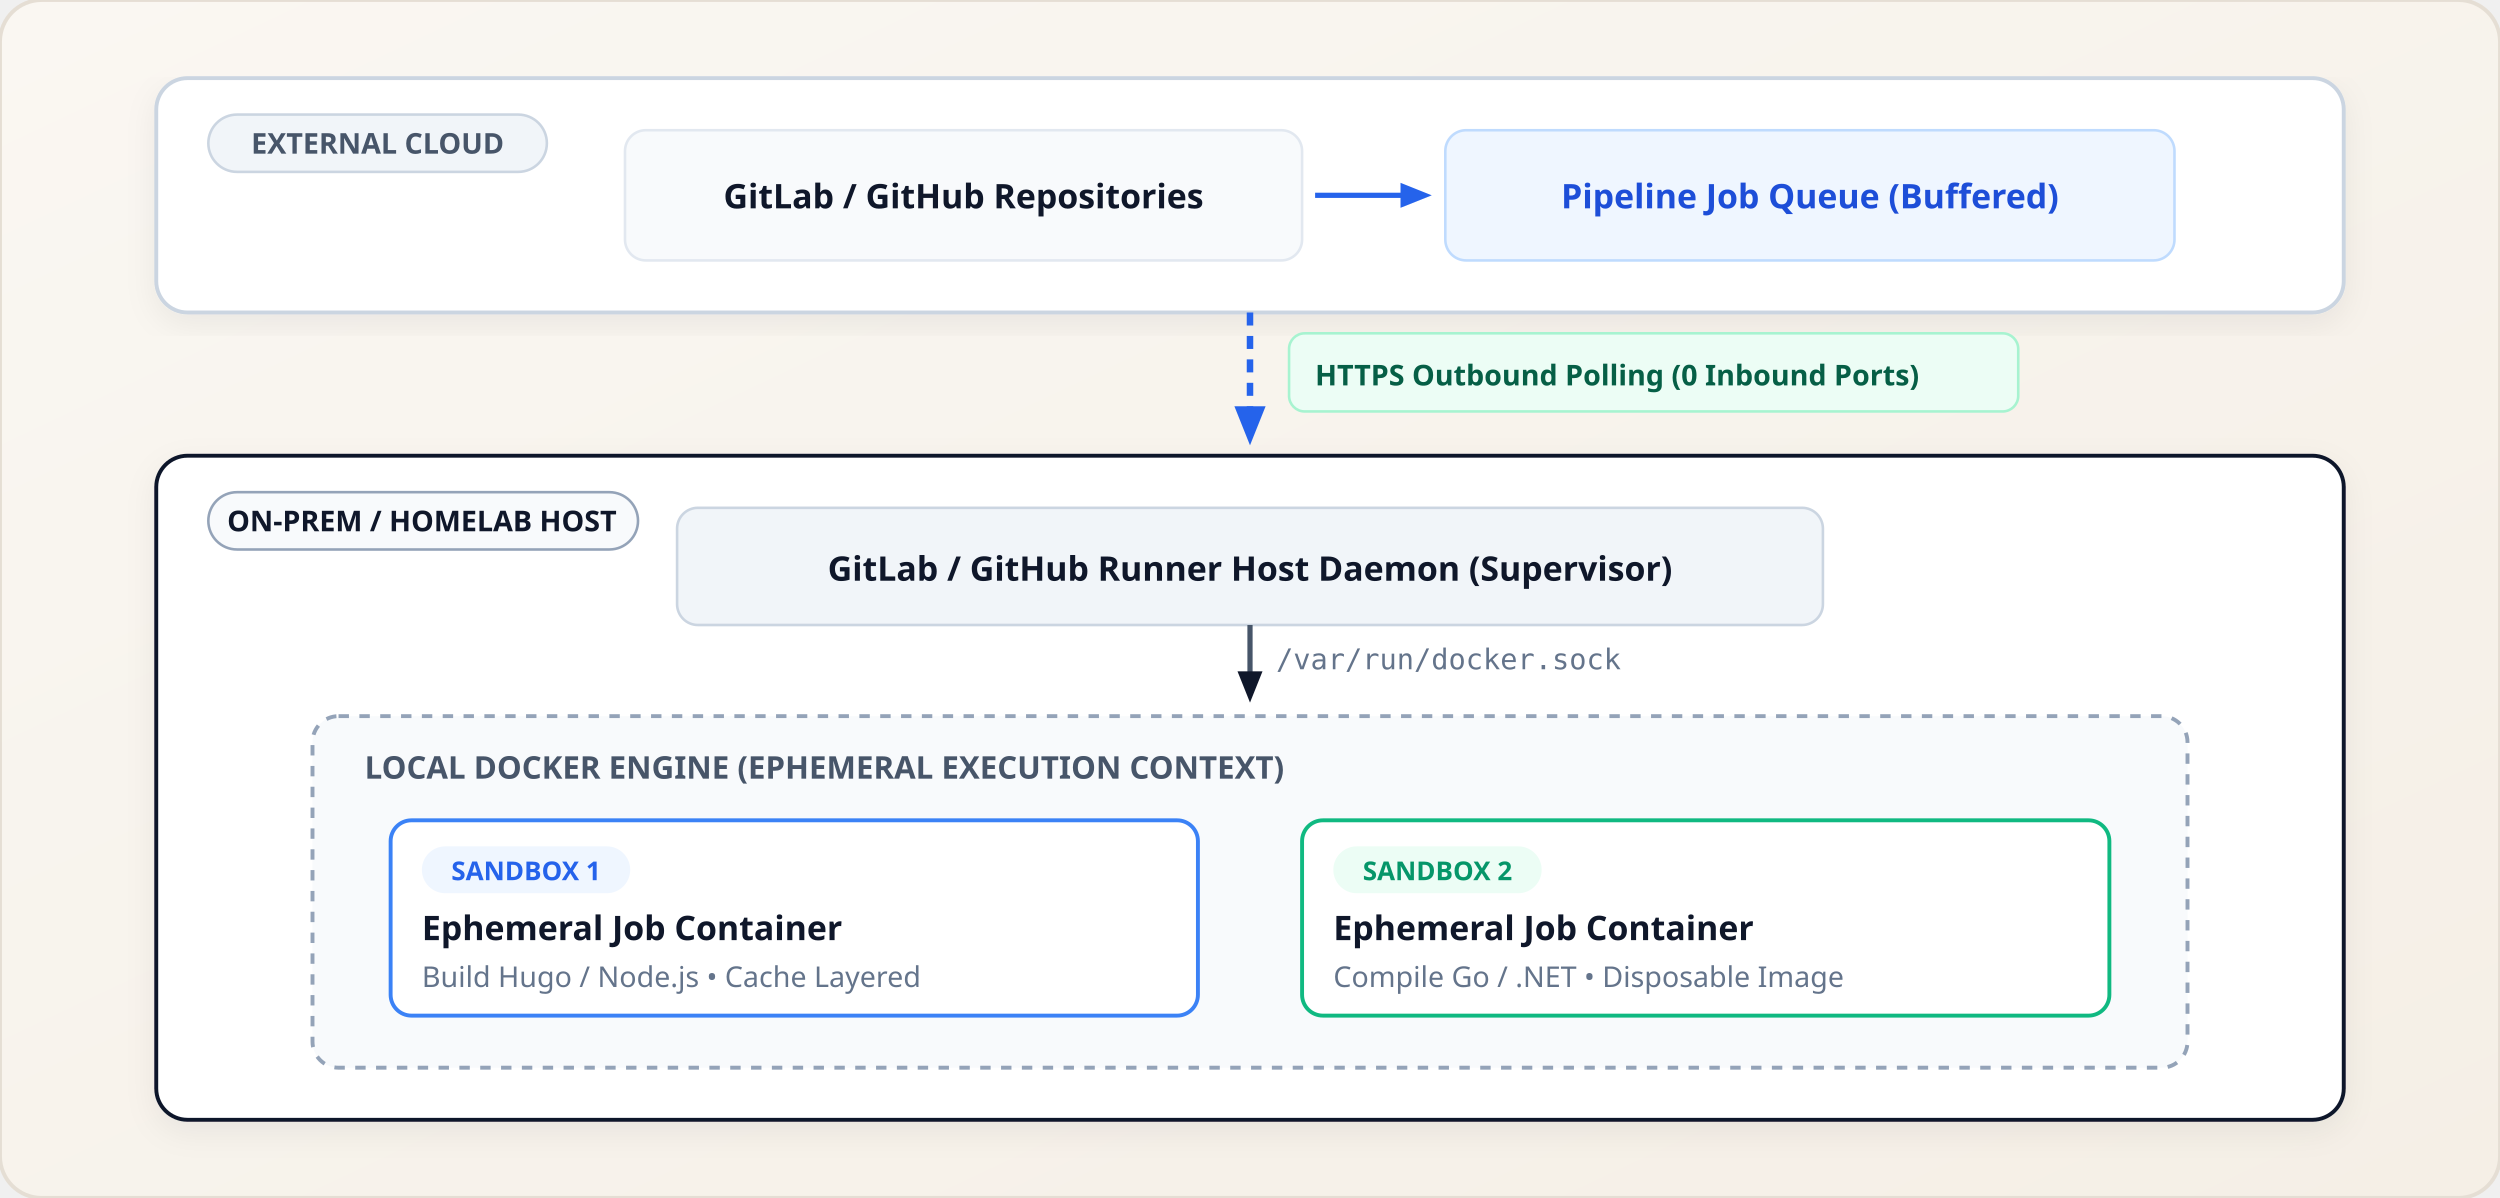
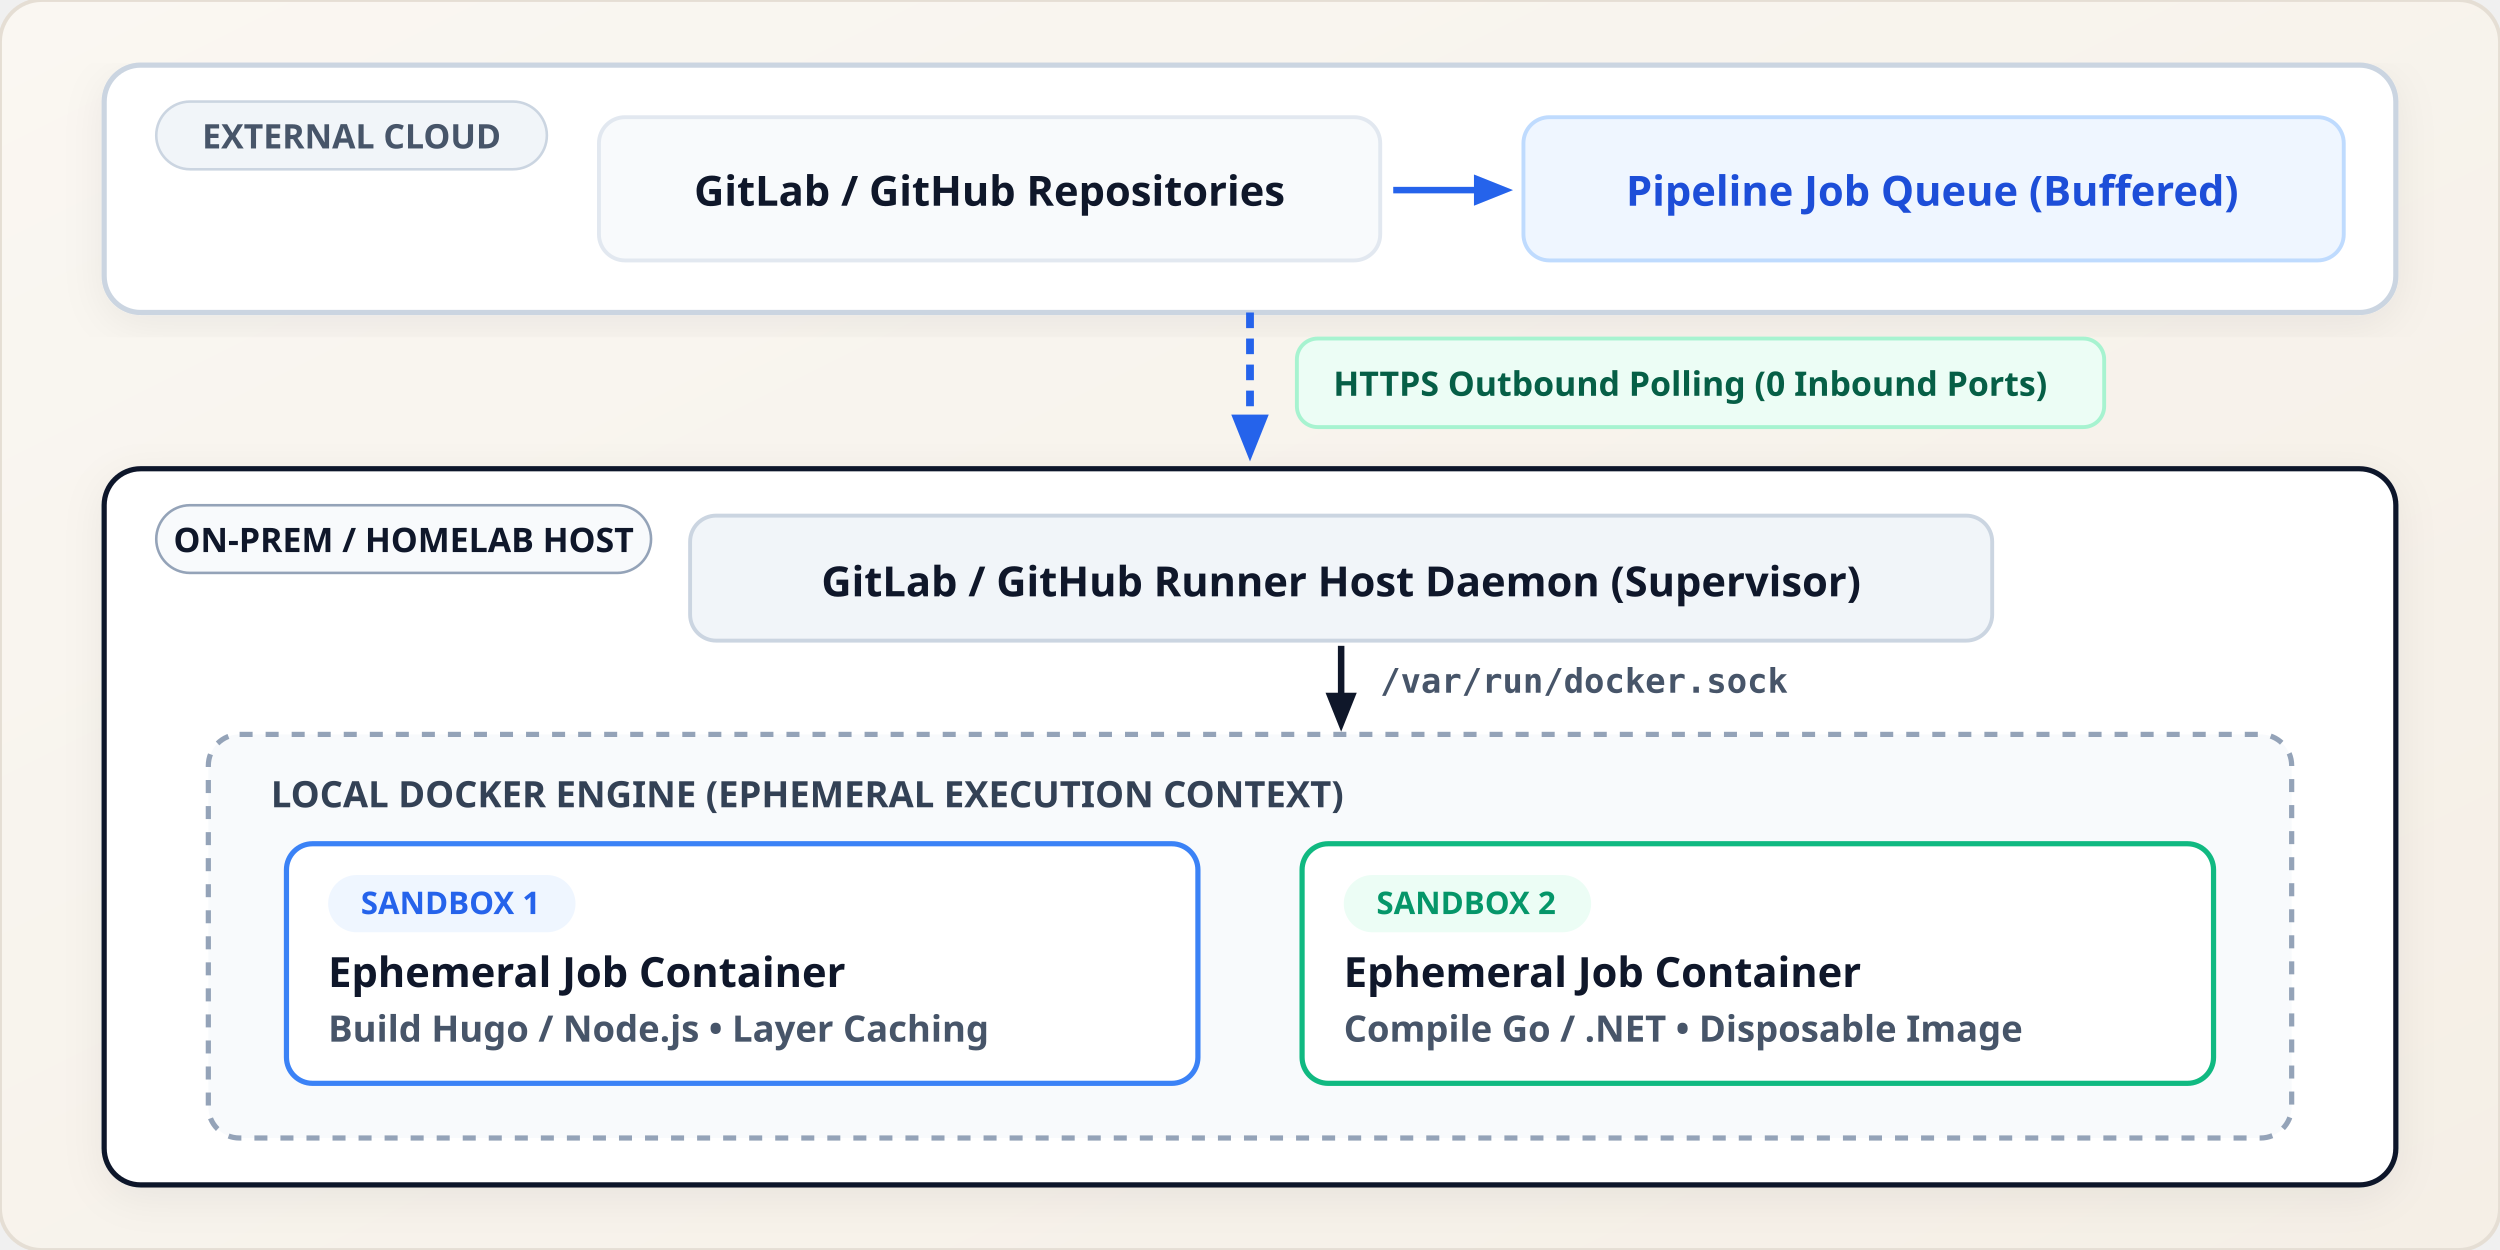
- <svg xmlns="http://www.w3.org/2000/svg" viewBox="0 0 960 460" width="100%" height="auto">
+ <svg xmlns="http://www.w3.org/2000/svg" viewBox="0 0 960 480" width="100%" height="auto">
  <defs>
    <linearGradient id="cicdGrad" x1="0%" y1="0%" x2="100%" y2="100%">
      <stop offset="0%" stop-color="#FAF7F2" />
      <stop offset="100%" stop-color="#F5EFE6" />
    </linearGradient>
    <filter id="cicdShadow" x="-5%" y="-5%" width="115%" height="115%">
-       <feDropShadow dx="0" dy="4" stdDeviation="6" flood-color="#0f172a" flood-opacity="0.06" />
+       <feDropShadow dx="0" dy="4" stdDeviation="8" flood-color="#0f172a" flood-opacity="0.06" />
    </filter>
    <marker id="cArrowBlue" viewBox="0 0 10 10" refX="6" refY="5" markerWidth="6" markerHeight="6" orient="auto-start-reverse">
      <path d="M 0 1 L 10 5 L 0 9 z" fill="#2563eb" />
    </marker>
    <marker id="cArrowDark" viewBox="0 0 10 10" refX="6" refY="5" markerWidth="6" markerHeight="6" orient="auto-start-reverse">
      <path d="M 0 1 L 10 5 L 0 9 z" fill="#0f172a" />
    </marker>
  </defs>
-   <rect width="960" height="460" rx="16" fill="url(#cicdGrad)" stroke="#e5ded4" stroke-width="1.5" />
-   <g transform="translate(60, 30)">
-     <rect width="840" height="90" rx="12" fill="#FFFFFF" stroke="#cbd5e1" stroke-width="1.5" filter="url(#cicdShadow)" />
-     <rect x="20" y="14" width="130" height="22" rx="11" fill="#f1f5f9" stroke="#cbd5e1" stroke-width="1" />
-     <text x="85" y="29" text-anchor="middle" font-family="system-ui, sans-serif" font-size="11" font-weight="700" fill="#475569">EXTERNAL CLOUD</text>
-     <g transform="translate(180, 20)">
-       <rect width="260" height="50" rx="8" fill="#f8fafc" stroke="#e2e8f0" stroke-width="1" />
-       <text x="130" y="30" text-anchor="middle" font-family="system-ui, sans-serif" font-size="13" font-weight="700" fill="#0f172a">GitLab / GitHub Repositories</text>
+   <rect width="960" height="480" rx="16" fill="url(#cicdGrad)" stroke="#e5ded4" stroke-width="1.5" />
+   <g transform="translate(40, 25)">
+     <rect width="880" height="95" rx="14" fill="#FFFFFF" stroke="#cbd5e1" stroke-width="2" filter="url(#cicdShadow)" />
+     <rect x="20" y="14" width="150" height="26" rx="13" fill="#f1f5f9" stroke="#cbd5e1" stroke-width="1" />
+     <text x="95" y="32" text-anchor="middle" font-family="system-ui, sans-serif" font-size="13" font-weight="800" fill="#475569">EXTERNAL CLOUD</text>
+     <g transform="translate(190, 20)">
+       <rect width="300" height="55" rx="10" fill="#f8fafc" stroke="#e2e8f0" stroke-width="1.5" />
+       <text x="150" y="34" text-anchor="middle" font-family="system-ui, sans-serif" font-size="16" font-weight="800" fill="#0f172a">GitLab / GitHub Repositories</text>
    </g>
-     <path d="M 445 45 L 485 45" fill="none" stroke="#2563eb" stroke-width="2" marker-end="url(#cArrowBlue)" />
-     <g transform="translate(495, 20)">
-       <rect width="280" height="50" rx="8" fill="#eff6ff" stroke="#bfdbfe" stroke-width="1" />
-       <text x="140" y="30" text-anchor="middle" font-family="system-ui, sans-serif" font-size="13" font-weight="700" fill="#1d4ed8">Pipeline Job Queue (Buffered)</text>
+     <path d="M 495 48 L 535 48" fill="none" stroke="#2563eb" stroke-width="2.5" marker-end="url(#cArrowBlue)" />
+     <g transform="translate(545, 20)">
+       <rect width="315" height="55" rx="10" fill="#eff6ff" stroke="#bfdbfe" stroke-width="1.5" />
+       <text x="157" y="34" text-anchor="middle" font-family="system-ui, sans-serif" font-size="16" font-weight="800" fill="#1d4ed8">Pipeline Job Queue (Buffered)</text>
    </g>
  </g>
  <g transform="translate(480, 120)">
-     <path d="M 0 0 L 0 45" fill="none" stroke="#2563eb" stroke-width="2.5" stroke-dasharray="5,4" marker-end="url(#cArrowBlue)" />
-     <rect x="15" y="8" width="280" height="30" rx="6" fill="#ecfdf5" stroke="#a7f3d0" stroke-width="1" />
-     <text x="25" y="28" font-family="system-ui, sans-serif" font-size="11" font-weight="700" fill="#065f46">HTTPS Outbound Polling (0 Inbound Ports)</text>
+     <path d="M 0 0 L 0 50" fill="none" stroke="#2563eb" stroke-width="3" stroke-dasharray="6,4" marker-end="url(#cArrowBlue)" />
+     <rect x="18" y="10" width="310" height="34" rx="8" fill="#ecfdf5" stroke="#a7f3d0" stroke-width="1.5" />
+     <text x="32" y="32" font-family="system-ui, sans-serif" font-size="13" font-weight="800" fill="#065f46">HTTPS Outbound Polling (0 Inbound Ports)</text>
  </g>
-   <g transform="translate(60, 175)">
-     <rect width="840" height="255" rx="12" fill="#FFFFFF" stroke="#0f172a" stroke-width="1.5" filter="url(#cicdShadow)" />
-     <rect x="20" y="14" width="165" height="22" rx="11" fill="#f8fafc" stroke="#94a3b8" stroke-width="1" />
-     <text x="102" y="29" text-anchor="middle" font-family="system-ui, sans-serif" font-size="11" font-weight="700" fill="#0f172a">ON-PREM / HOMELAB HOST</text>
-     <g transform="translate(200, 20)">
-       <rect width="440" height="45" rx="8" fill="#f1f5f9" stroke="#cbd5e1" stroke-width="1" />
-       <text x="220" y="28" text-anchor="middle" font-family="system-ui, sans-serif" font-size="13" font-weight="700" fill="#0f172a">GitLab / GitHub Runner Host Daemon (Supervisor)</text>
+   <g transform="translate(40, 180)">
+     <rect width="880" height="275" rx="14" fill="#FFFFFF" stroke="#0f172a" stroke-width="2" filter="url(#cicdShadow)" />
+     <rect x="20" y="14" width="190" height="26" rx="13" fill="#f8fafc" stroke="#94a3b8" stroke-width="1" />
+     <text x="115" y="32" text-anchor="middle" font-family="system-ui, sans-serif" font-size="13" font-weight="800" fill="#0f172a">ON-PREM / HOMELAB HOST</text>
+     <g transform="translate(225, 18)">
+       <rect width="500" height="48" rx="10" fill="#f1f5f9" stroke="#cbd5e1" stroke-width="1.5" />
+       <text x="250" y="31" text-anchor="middle" font-family="system-ui, sans-serif" font-size="16" font-weight="800" fill="#0f172a">GitLab / GitHub Runner Host Daemon (Supervisor)</text>
    </g>
-     <path d="M 420 65 L 420 90" fill="none" stroke="#475569" stroke-width="2" marker-end="url(#cArrowDark)" />
-     <text x="430" y="82" font-family="monospace" font-size="11" fill="#64748b">/var/run/docker.sock</text>
-     <g transform="translate(60, 100)">
-       <rect width="720" height="135" rx="10" fill="#f8fafc" stroke="#94a3b8" stroke-dasharray="4,4" stroke-width="1.5" />
-       <text x="20" y="24" font-family="system-ui, sans-serif" font-size="12" font-weight="700" fill="#475569">LOCAL DOCKER ENGINE (EPHEMERAL EXECUTION CONTEXT)</text>
-       <g transform="translate(30, 40)">
-         <rect width="310" height="75" rx="8" fill="#FFFFFF" stroke="#3b82f6" stroke-width="1.5" />
-         <rect x="12" y="10" width="80" height="18" rx="9" fill="#eff6ff" />
-         <text x="52" y="23" text-anchor="middle" font-family="system-ui, sans-serif" font-size="10" font-weight="700" fill="#2563eb">SANDBOX 1</text>
-         <text x="12" y="46" font-family="system-ui, sans-serif" font-size="13" font-weight="700" fill="#0f172a">Ephemeral Job Container</text>
-         <text x="12" y="64" font-family="system-ui, sans-serif" font-size="11" font-weight="500" fill="#64748b">Build Hugo / Node.js • Cache Layered</text>
+     <path d="M 475 68 L 475 95" fill="none" stroke="#0f172a" stroke-width="2.5" marker-end="url(#cArrowDark)" />
+     <text x="490" y="86" font-family="monospace" font-size="13" font-weight="700" fill="#475569">/var/run/docker.sock</text>
+     <g transform="translate(40, 102)">
+       <rect width="800" height="155" rx="12" fill="#f8fafc" stroke="#94a3b8" stroke-dasharray="5,5" stroke-width="2" />
+       <text x="24" y="28" font-family="system-ui, sans-serif" font-size="14" font-weight="800" fill="#334155">LOCAL DOCKER ENGINE (EPHEMERAL EXECUTION CONTEXT)</text>
+       <g transform="translate(30, 42)">
+         <rect width="350" height="92" rx="10" fill="#FFFFFF" stroke="#3b82f6" stroke-width="2" />
+         <rect x="16" y="12" width="95" height="22" rx="11" fill="#eff6ff" />
+         <text x="63" y="27" text-anchor="middle" font-family="system-ui, sans-serif" font-size="12" font-weight="800" fill="#2563eb">SANDBOX 1</text>
+         <text x="16" y="55" font-family="system-ui, sans-serif" font-size="16" font-weight="800" fill="#0f172a">Ephemeral Job Container</text>
+         <text x="16" y="76" font-family="system-ui, sans-serif" font-size="14" font-weight="600" fill="#475569">Build Hugo / Node.js • Layer Caching</text>
      </g>
-       <g transform="translate(380, 40)">
-         <rect width="310" height="75" rx="8" fill="#FFFFFF" stroke="#10b981" stroke-width="1.5" />
-         <rect x="12" y="10" width="80" height="18" rx="9" fill="#ecfdf5" />
-         <text x="52" y="23" text-anchor="middle" font-family="system-ui, sans-serif" font-size="10" font-weight="700" fill="#059669">SANDBOX 2</text>
-         <text x="12" y="46" font-family="system-ui, sans-serif" font-size="13" font-weight="700" fill="#0f172a">Ephemeral Job Container</text>
-         <text x="12" y="64" font-family="system-ui, sans-serif" font-size="11" font-weight="500" fill="#64748b">Compile Go / .NET • Disposable Image</text>
+       <g transform="translate(420, 42)">
+         <rect width="350" height="92" rx="10" fill="#FFFFFF" stroke="#10b981" stroke-width="2" />
+         <rect x="16" y="12" width="95" height="22" rx="11" fill="#ecfdf5" />
+         <text x="63" y="27" text-anchor="middle" font-family="system-ui, sans-serif" font-size="12" font-weight="800" fill="#059669">SANDBOX 2</text>
+         <text x="16" y="55" font-family="system-ui, sans-serif" font-size="16" font-weight="800" fill="#0f172a">Ephemeral Job Container</text>
+         <text x="16" y="76" font-family="system-ui, sans-serif" font-size="14" font-weight="600" fill="#475569">Compile Go / .NET • Disposable Image</text>
      </g>
    </g>
  </g>
</svg>
